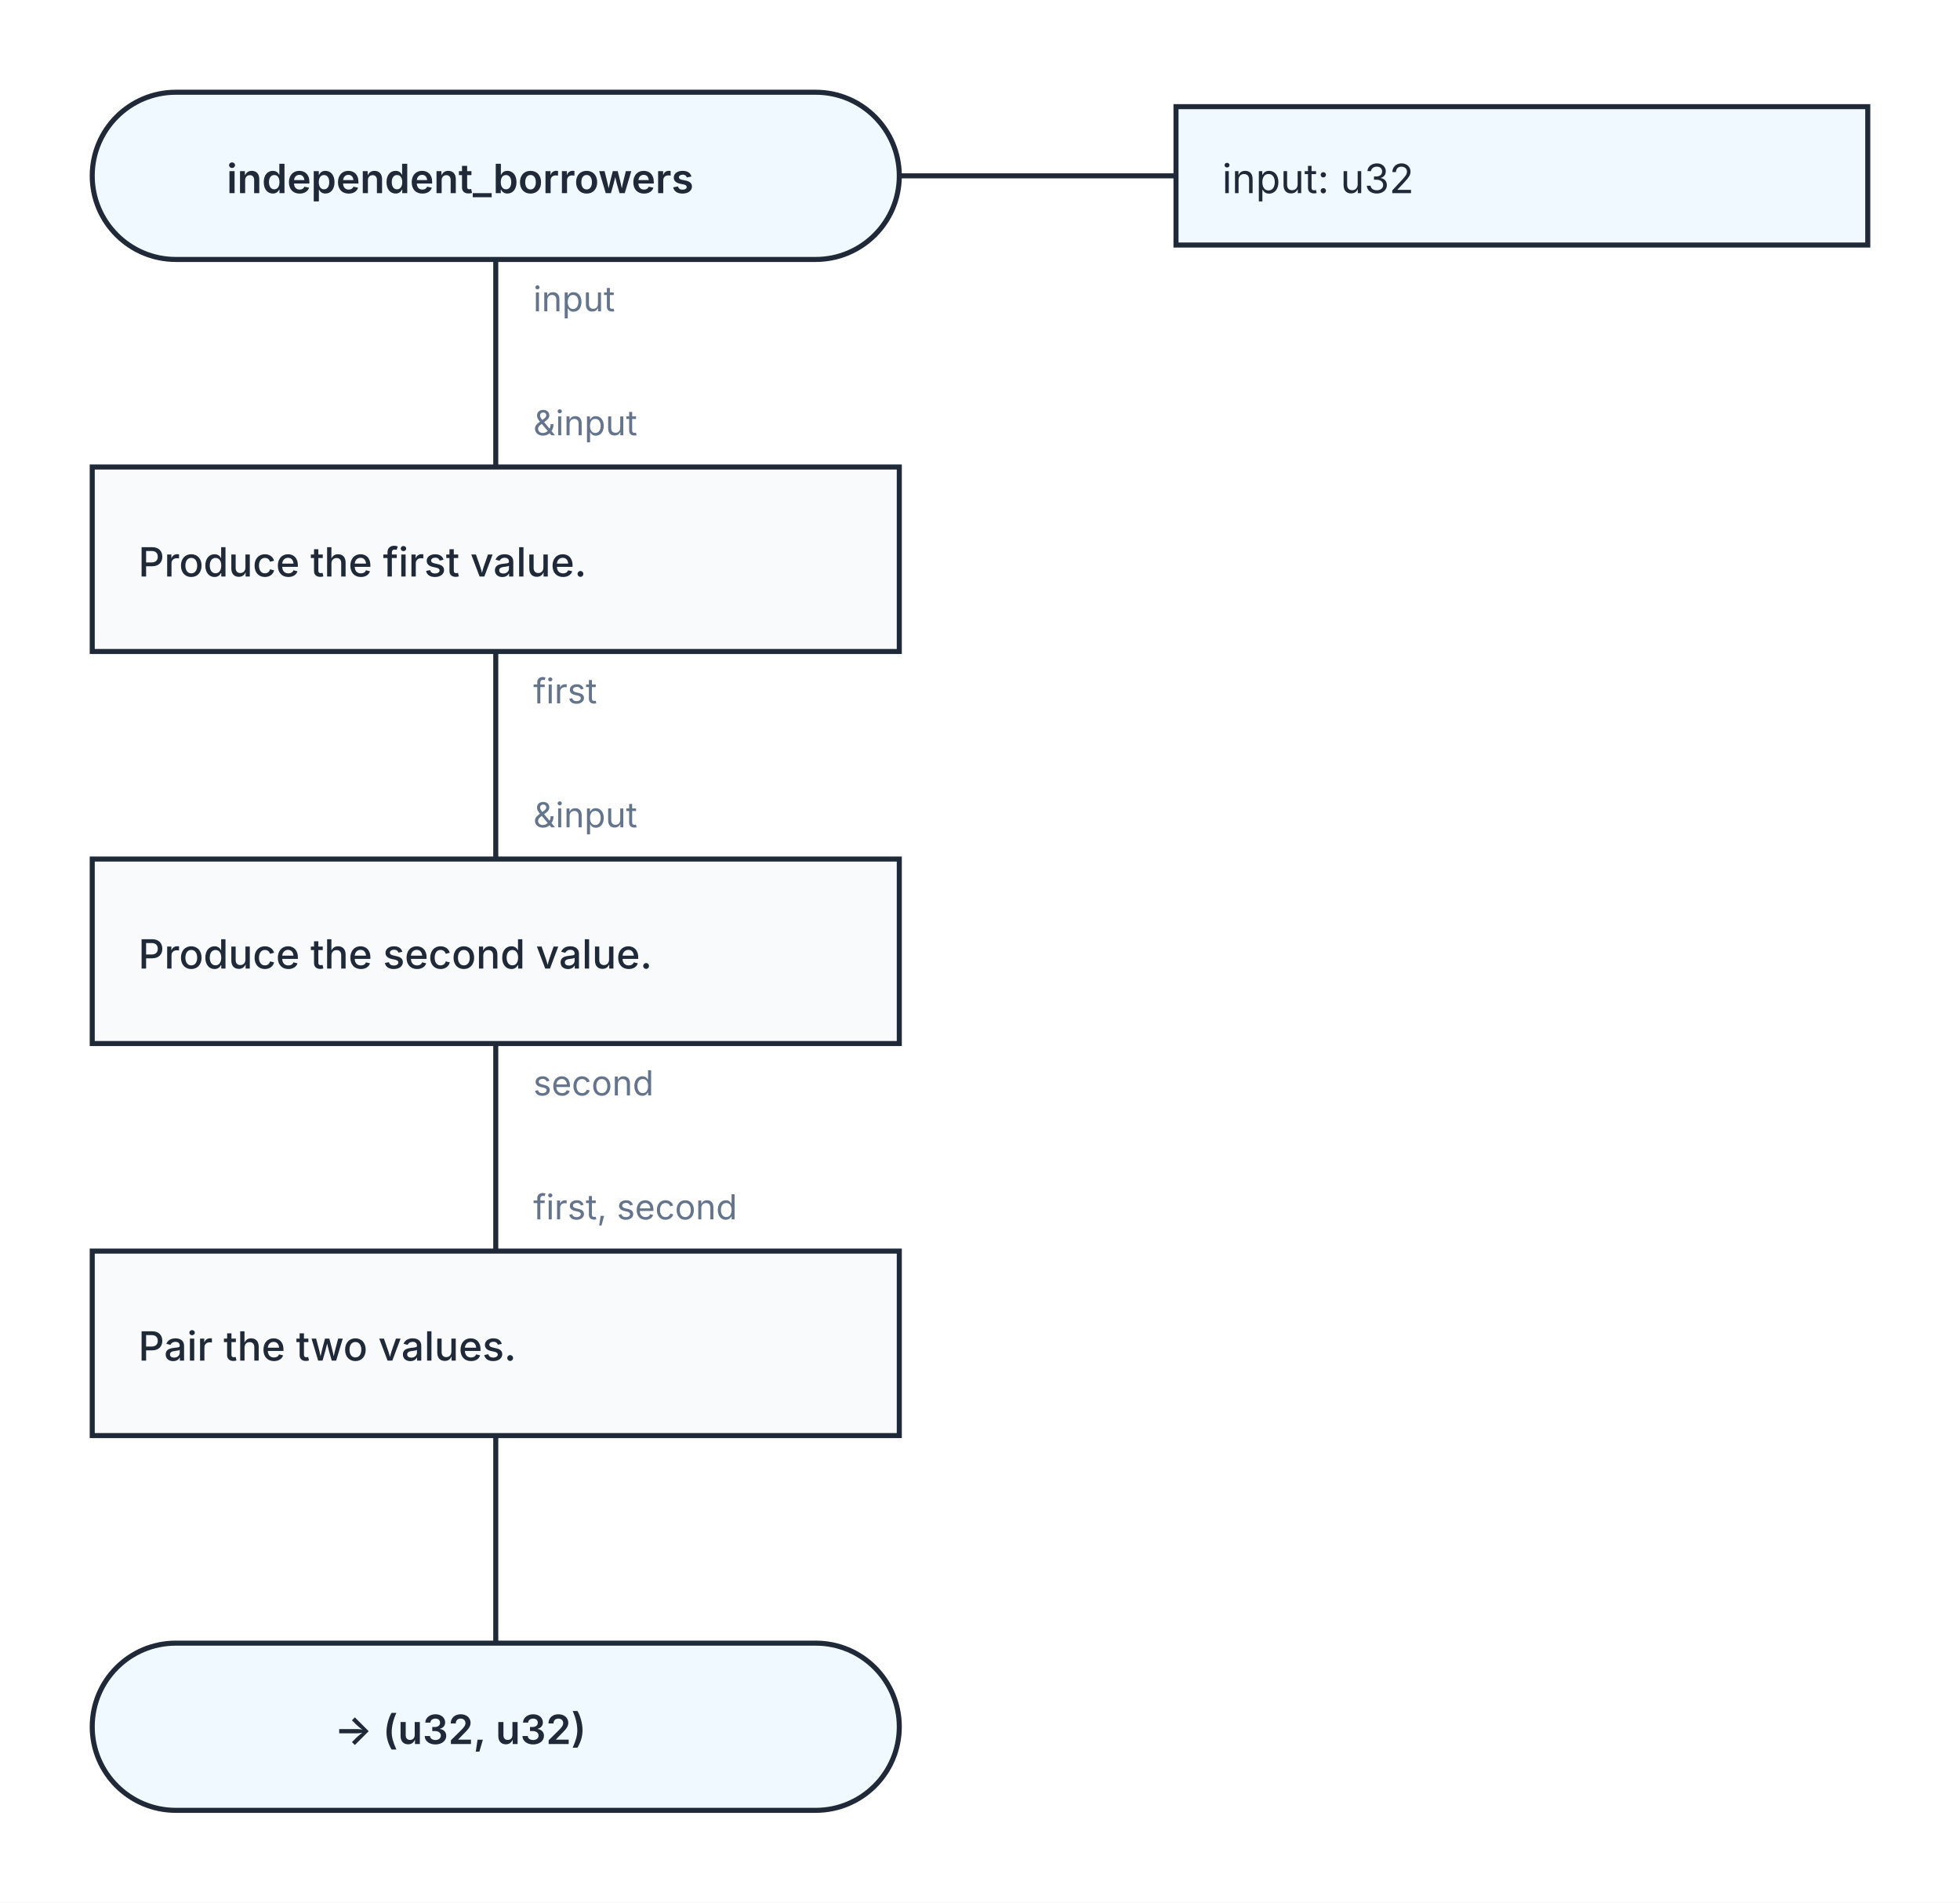
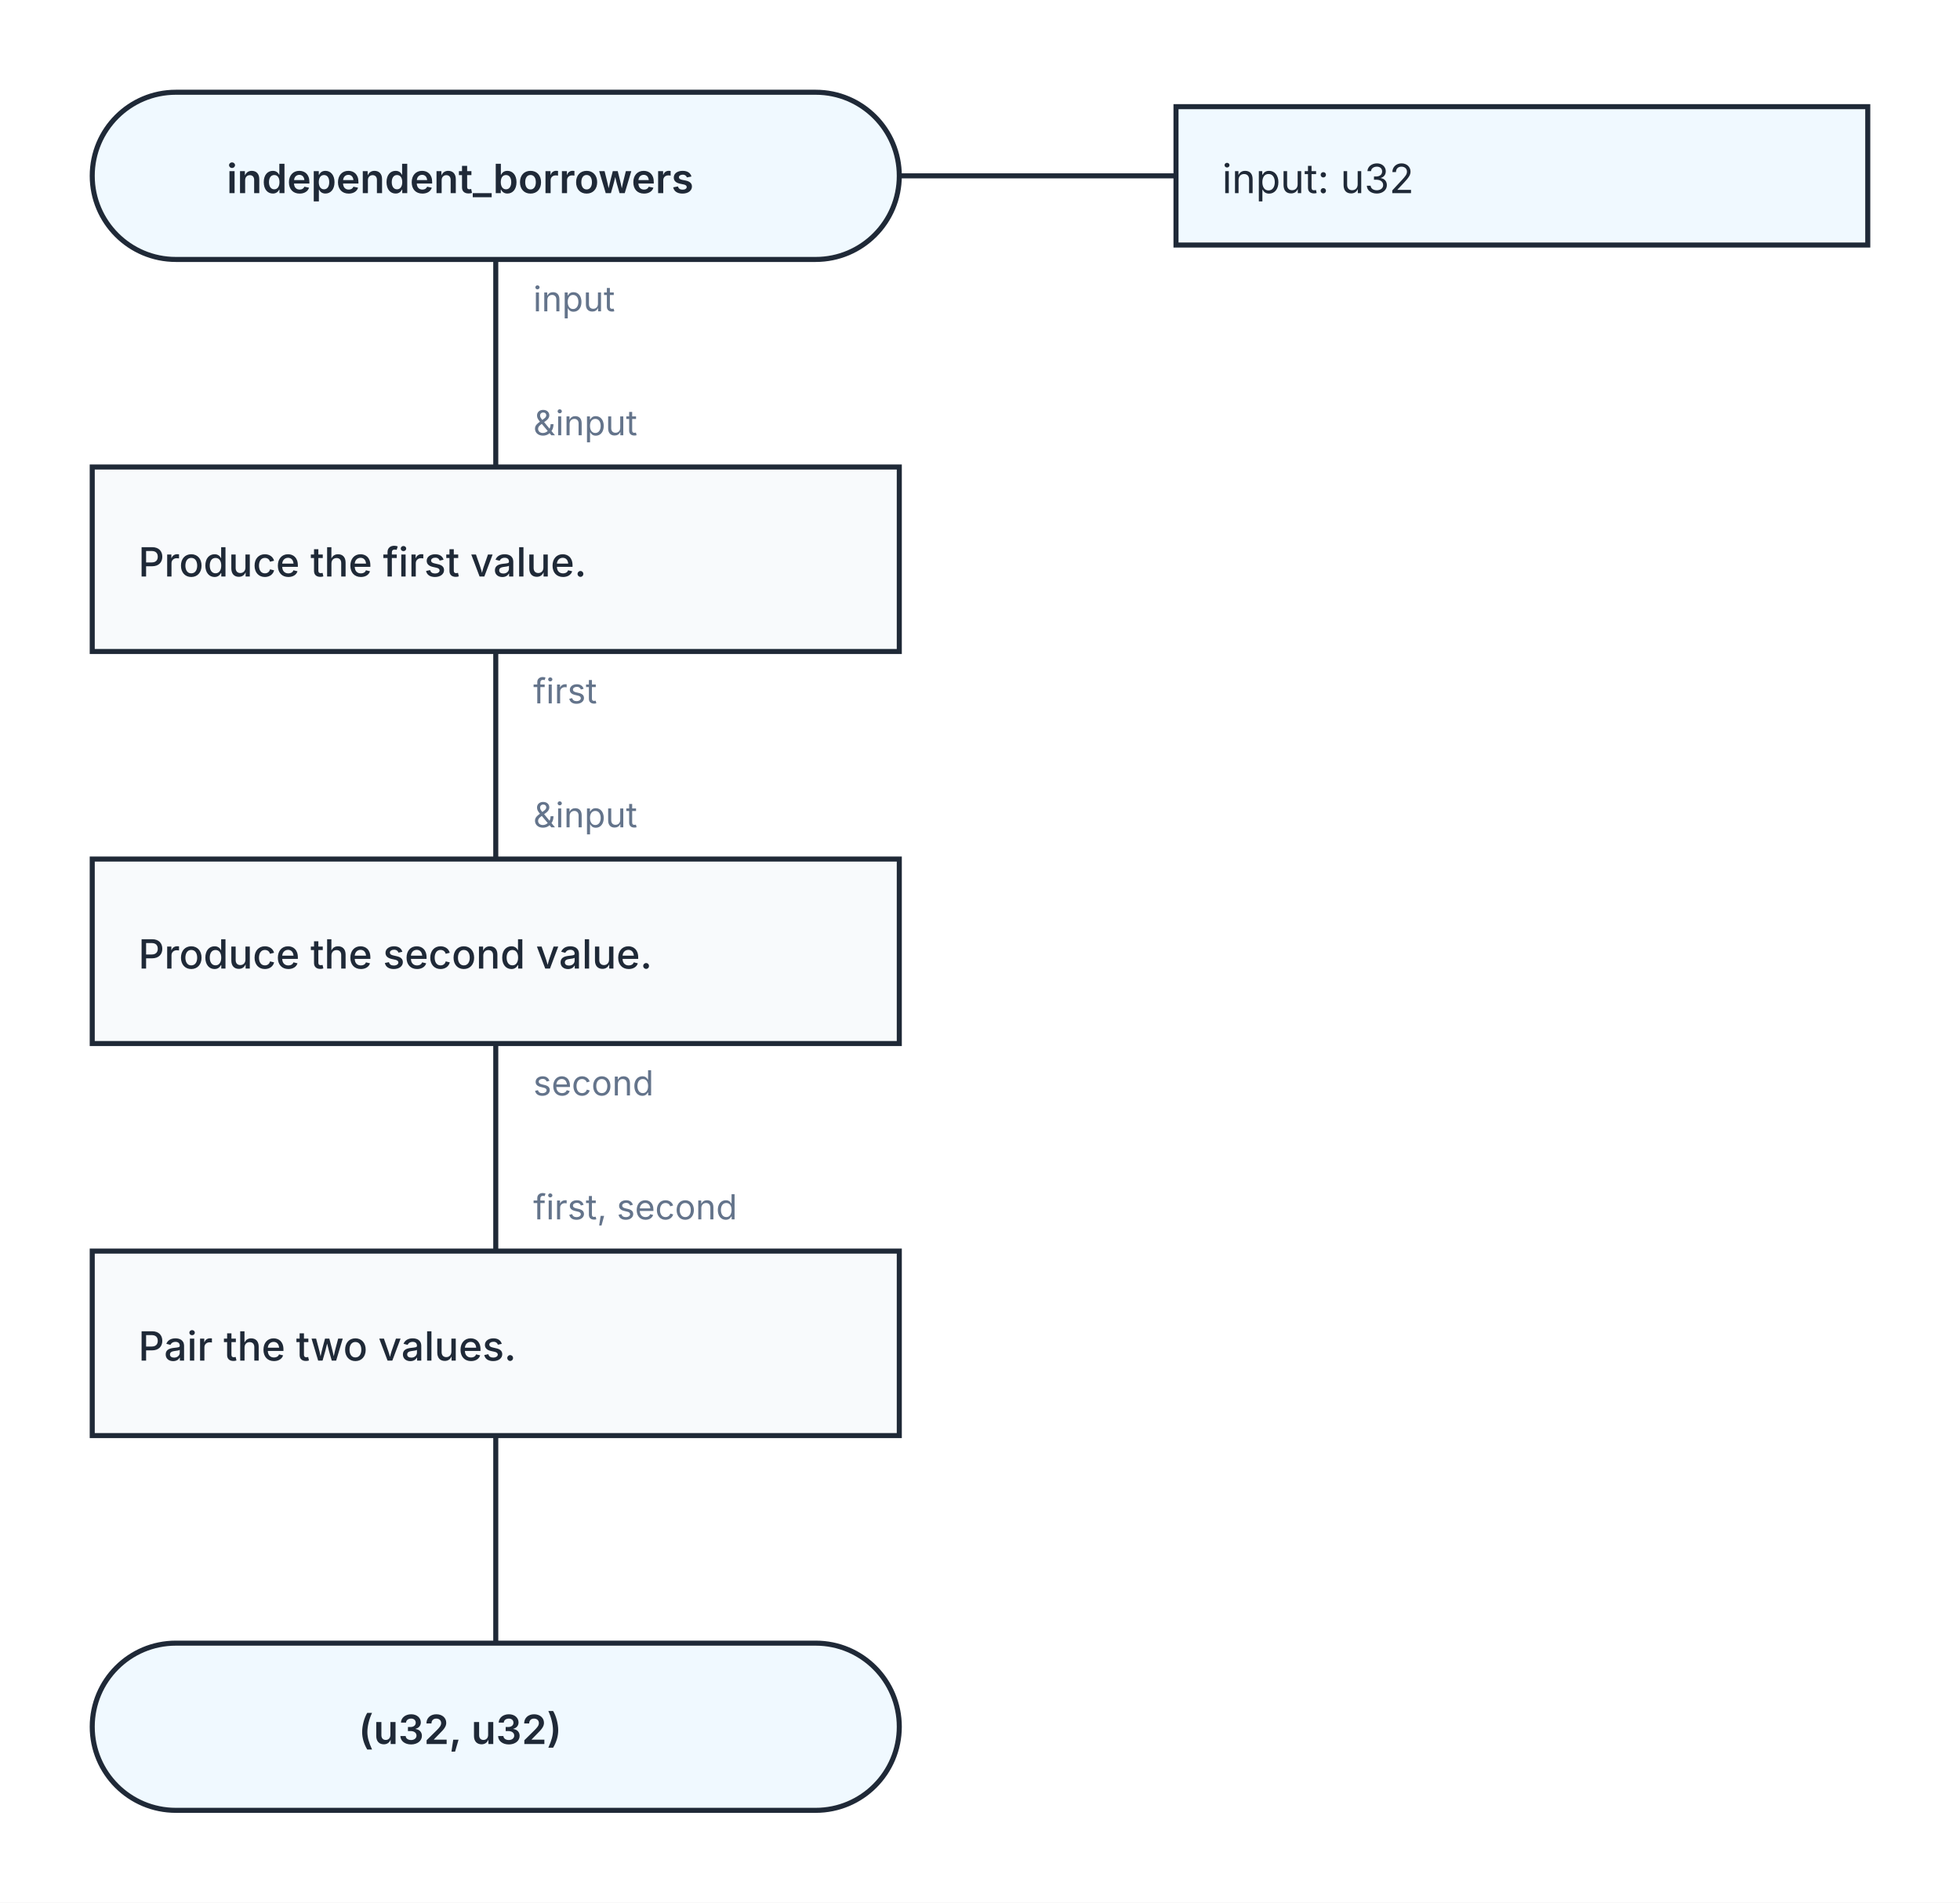
<svg xmlns="http://www.w3.org/2000/svg" width="680" height="660" viewBox="0 0 680 660" role="img" aria-labelledby="kaalang-title" aria-describedby="kaalang-description">
  <defs>
    <style>
      svg { color: #1f2937; font-family: Inter, ui-sans-serif, system-ui, -apple-system, BlinkMacSystemFont, "Segoe UI", sans-serif; text-rendering: optimizeLegibility; }
      .connection { fill: none; stroke: currentColor; stroke-width: 1.75; stroke-linecap: square; stroke-linejoin: round; }
      .connection-label { fill: #64748b; font-size: 12px; font-weight: 400; paint-order: stroke; stroke: #ffffff; stroke-width: 5px; stroke-linejoin: round; text-anchor: start; }
      .branch-label { fill: currentColor; font-weight: 500; }
      .parameter-link { fill: none; stroke: currentColor; stroke-width: 1.75; }
      .node-shape { fill: #ffffff; stroke: currentColor; stroke-width: 1.75; }
      .start .node-shape, .end .node-shape, .parameter-panel .node-shape { fill: #f0f9ff; }
      .action .node-shape { fill: #f8fafc; }
      .question .node-shape { fill: #fffbeb; }
      .select .node-shape, .case .node-shape { fill: #f5f3ff; }
      .label { fill: currentColor; font-size: 14px; text-anchor: middle; }
      .start .label, .question .label, .select .label, .case .label, .end .label { font-weight: 600; }
      .action .label { font-weight: 500; text-anchor: start; }
      .parameter-panel .label { font-weight: 400; text-anchor: start; }
    </style>
  </defs>
  <rect width="100%" height="100%" fill="#ffffff" />
  <g class="connections">
    <path class="connection" d="       M 172 90 L 172 162       M 172 226 L 172 298       M 172 362 L 172 434       M 172 498 L 172 570     " />
    <text class="connection-label" x="185" y="108" xml:space="preserve">
      <tspan x="185" dy="0">input</tspan>
    </text>
    <text class="connection-label" x="185" y="244" xml:space="preserve">
      <tspan x="185" dy="0">first</tspan>
    </text>
    <text class="connection-label" x="185" y="380" xml:space="preserve">
      <tspan x="185" dy="0">second</tspan>
    </text>
    <text class="connection-label" x="185" y="151" xml:space="preserve">
      <tspan x="185" dy="0">&amp;input</tspan>
    </text>
    <text class="connection-label" x="185" y="287" xml:space="preserve">
      <tspan x="185" dy="0">&amp;input</tspan>
    </text>
    <text class="connection-label" x="185" y="423" xml:space="preserve">
      <tspan x="185" dy="0">first, second</tspan>
    </text>
  </g>
  <g class="nodes">
    <path class="parameter-link" d="M 312 61 L 408 61" />
    <g class="parameter-panel" transform="translate(528 61)">
      <rect class="node-shape" x="-120" y="-24" width="240" height="48" />
      <text class="label" x="-104" y="6" xml:space="preserve">
        <tspan x="-104" dy="0">input: u32</tspan>
      </text>
    </g>
    <g class="node start" transform="translate(172 61)">
      <rect class="node-shape" x="-140" y="-29" width="280" height="58" rx="29" />
      <text class="label" y="6" xml:space="preserve">
        <tspan x="0" dy="0">independent_borrowers</tspan>
      </text>
    </g>
    <g class="node action" transform="translate(172 194)">
      <rect class="node-shape" x="-140" y="-32" width="280" height="64" />
      <text class="label" y="6" xml:space="preserve">
        <tspan x="-124" dy="0">Produce the first value.</tspan>
      </text>
    </g>
    <g class="node action" transform="translate(172 330)">
      <rect class="node-shape" x="-140" y="-32" width="280" height="64" />
      <text class="label" y="6" xml:space="preserve">
        <tspan x="-124" dy="0">Produce the second value.</tspan>
      </text>
    </g>
    <g class="node action" transform="translate(172 466)">
      <rect class="node-shape" x="-140" y="-32" width="280" height="64" />
      <text class="label" y="6" xml:space="preserve">
        <tspan x="-124" dy="0">Pair the two values.</tspan>
      </text>
    </g>
    <g class="node end" transform="translate(172 599)">
      <rect class="node-shape" x="-140" y="-29" width="280" height="58" rx="29" />
      <text class="label" y="6" xml:space="preserve">
-         <tspan x="0" dy="0">-&gt; (u32, u32)</tspan>
+         <tspan x="0" dy="0">(u32, u32)</tspan>
      </text>
    </g>
  </g>
</svg>
